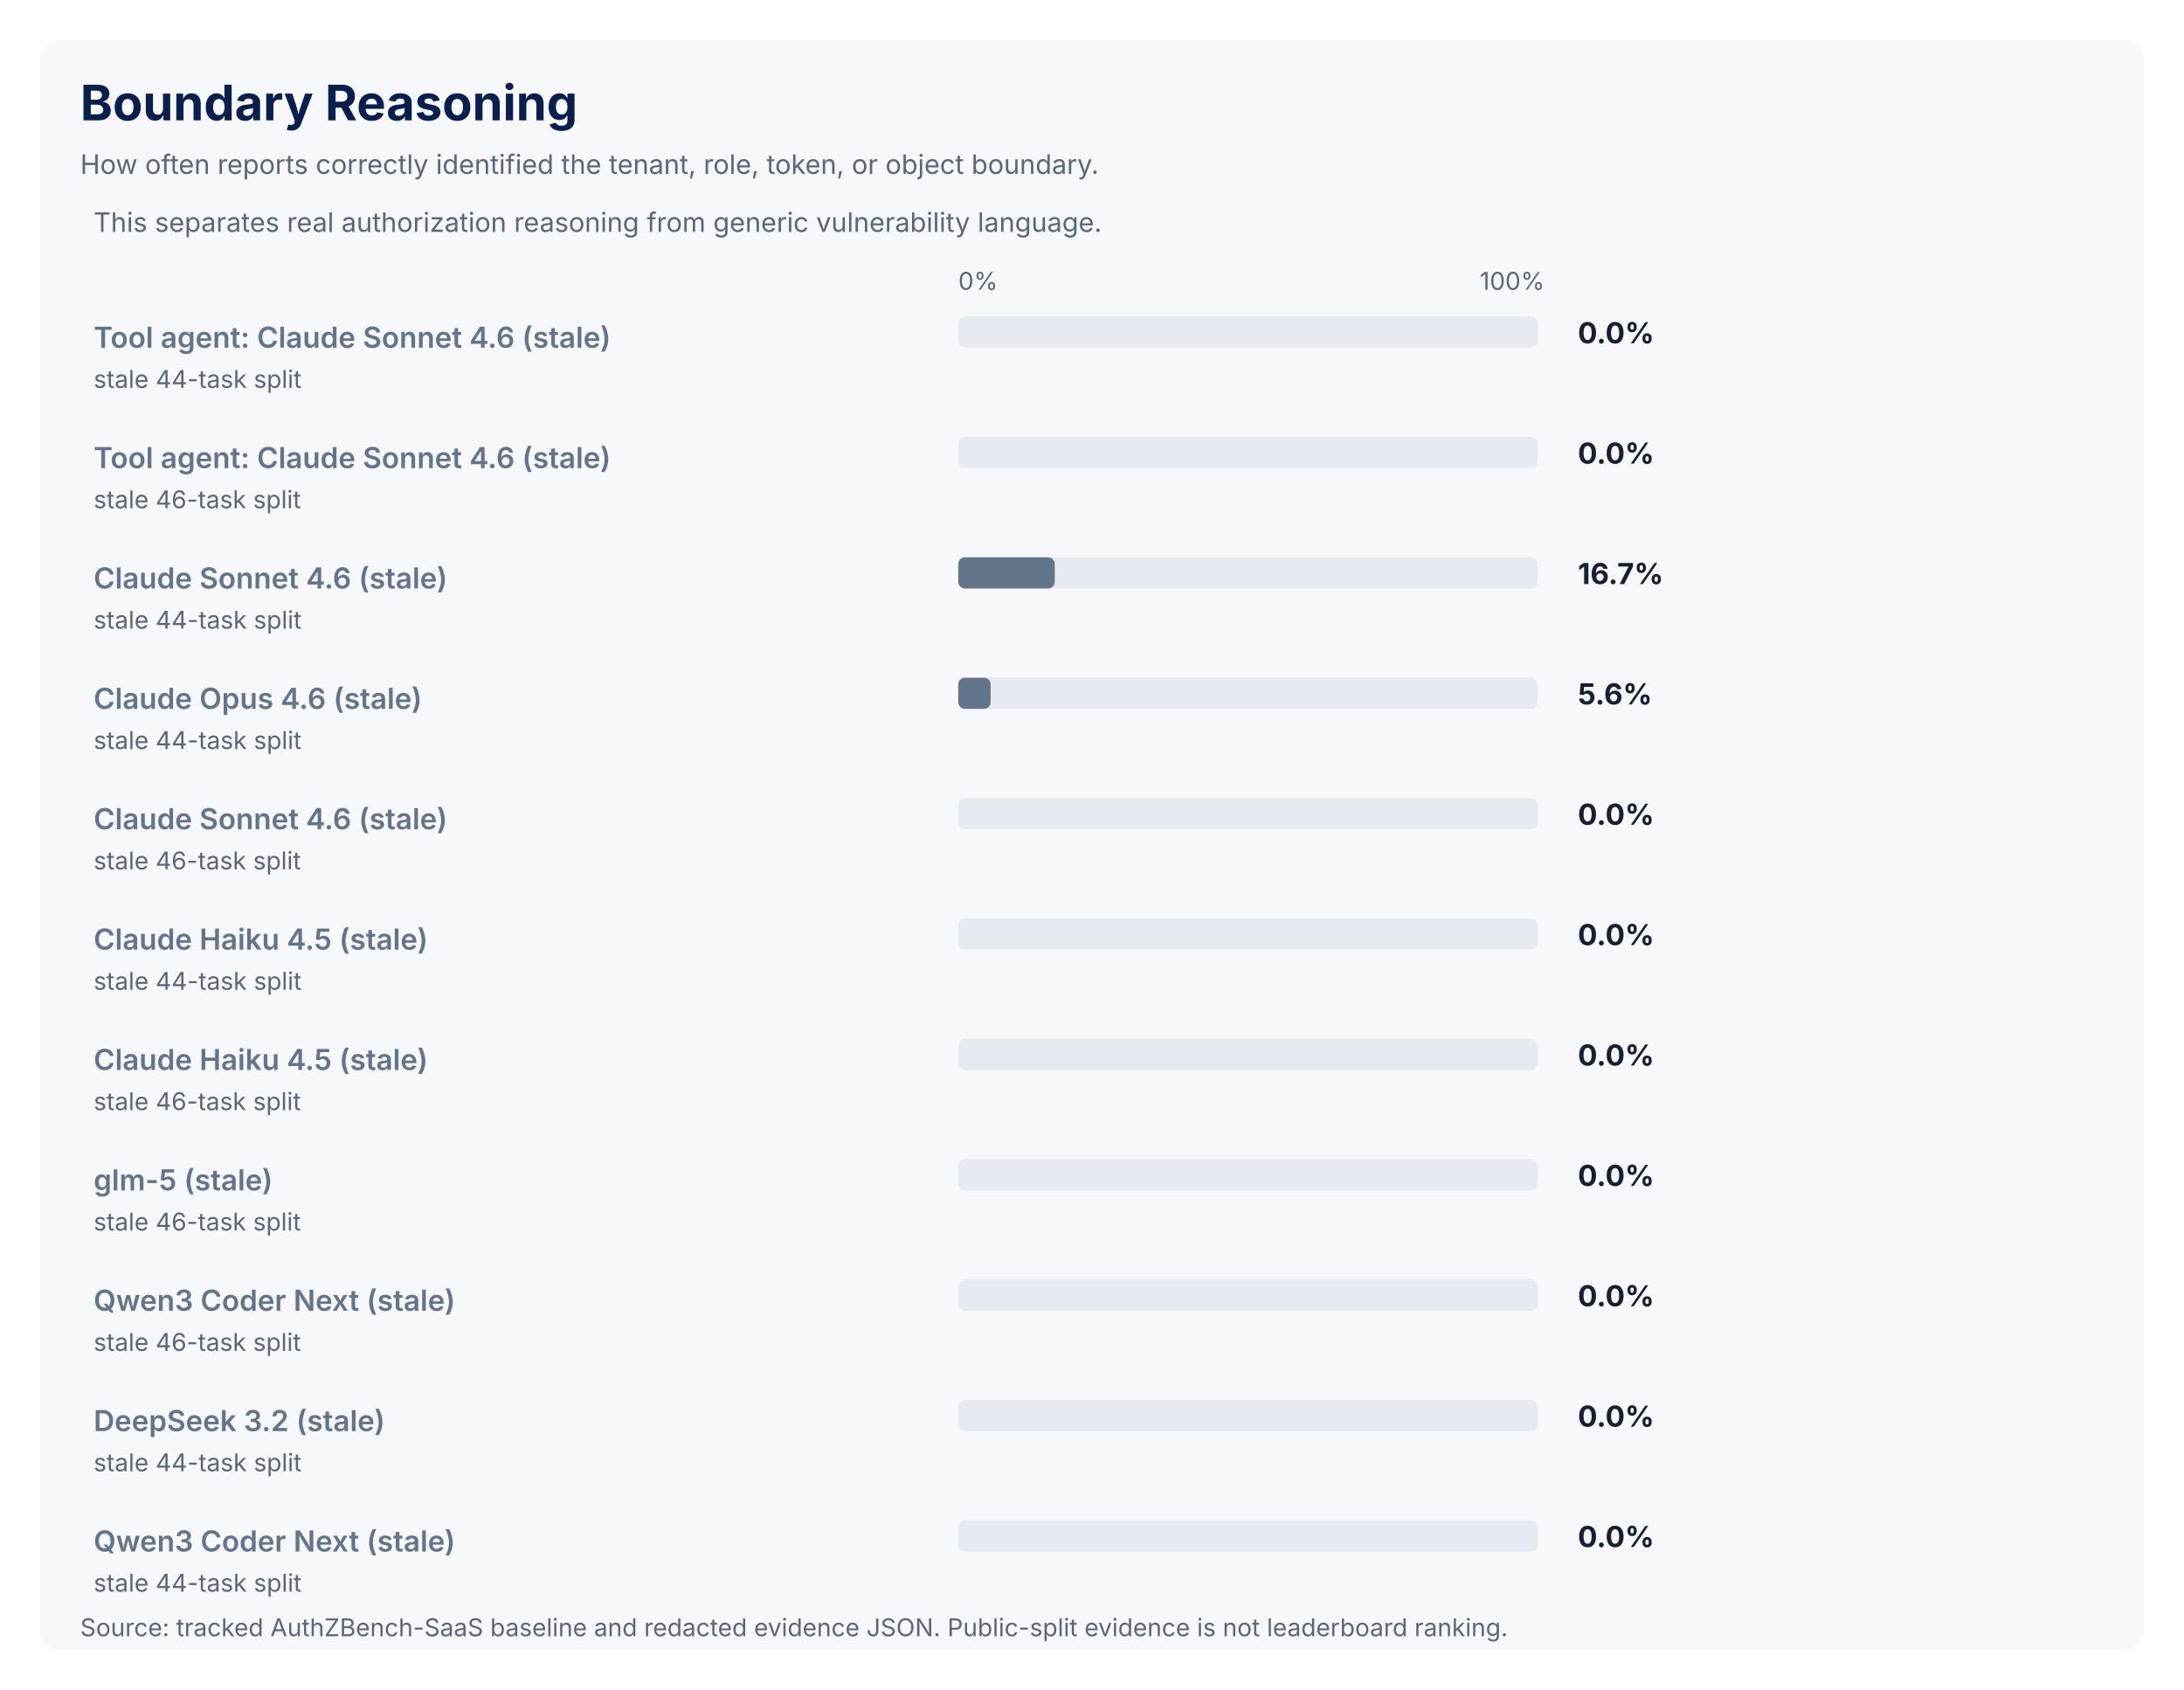
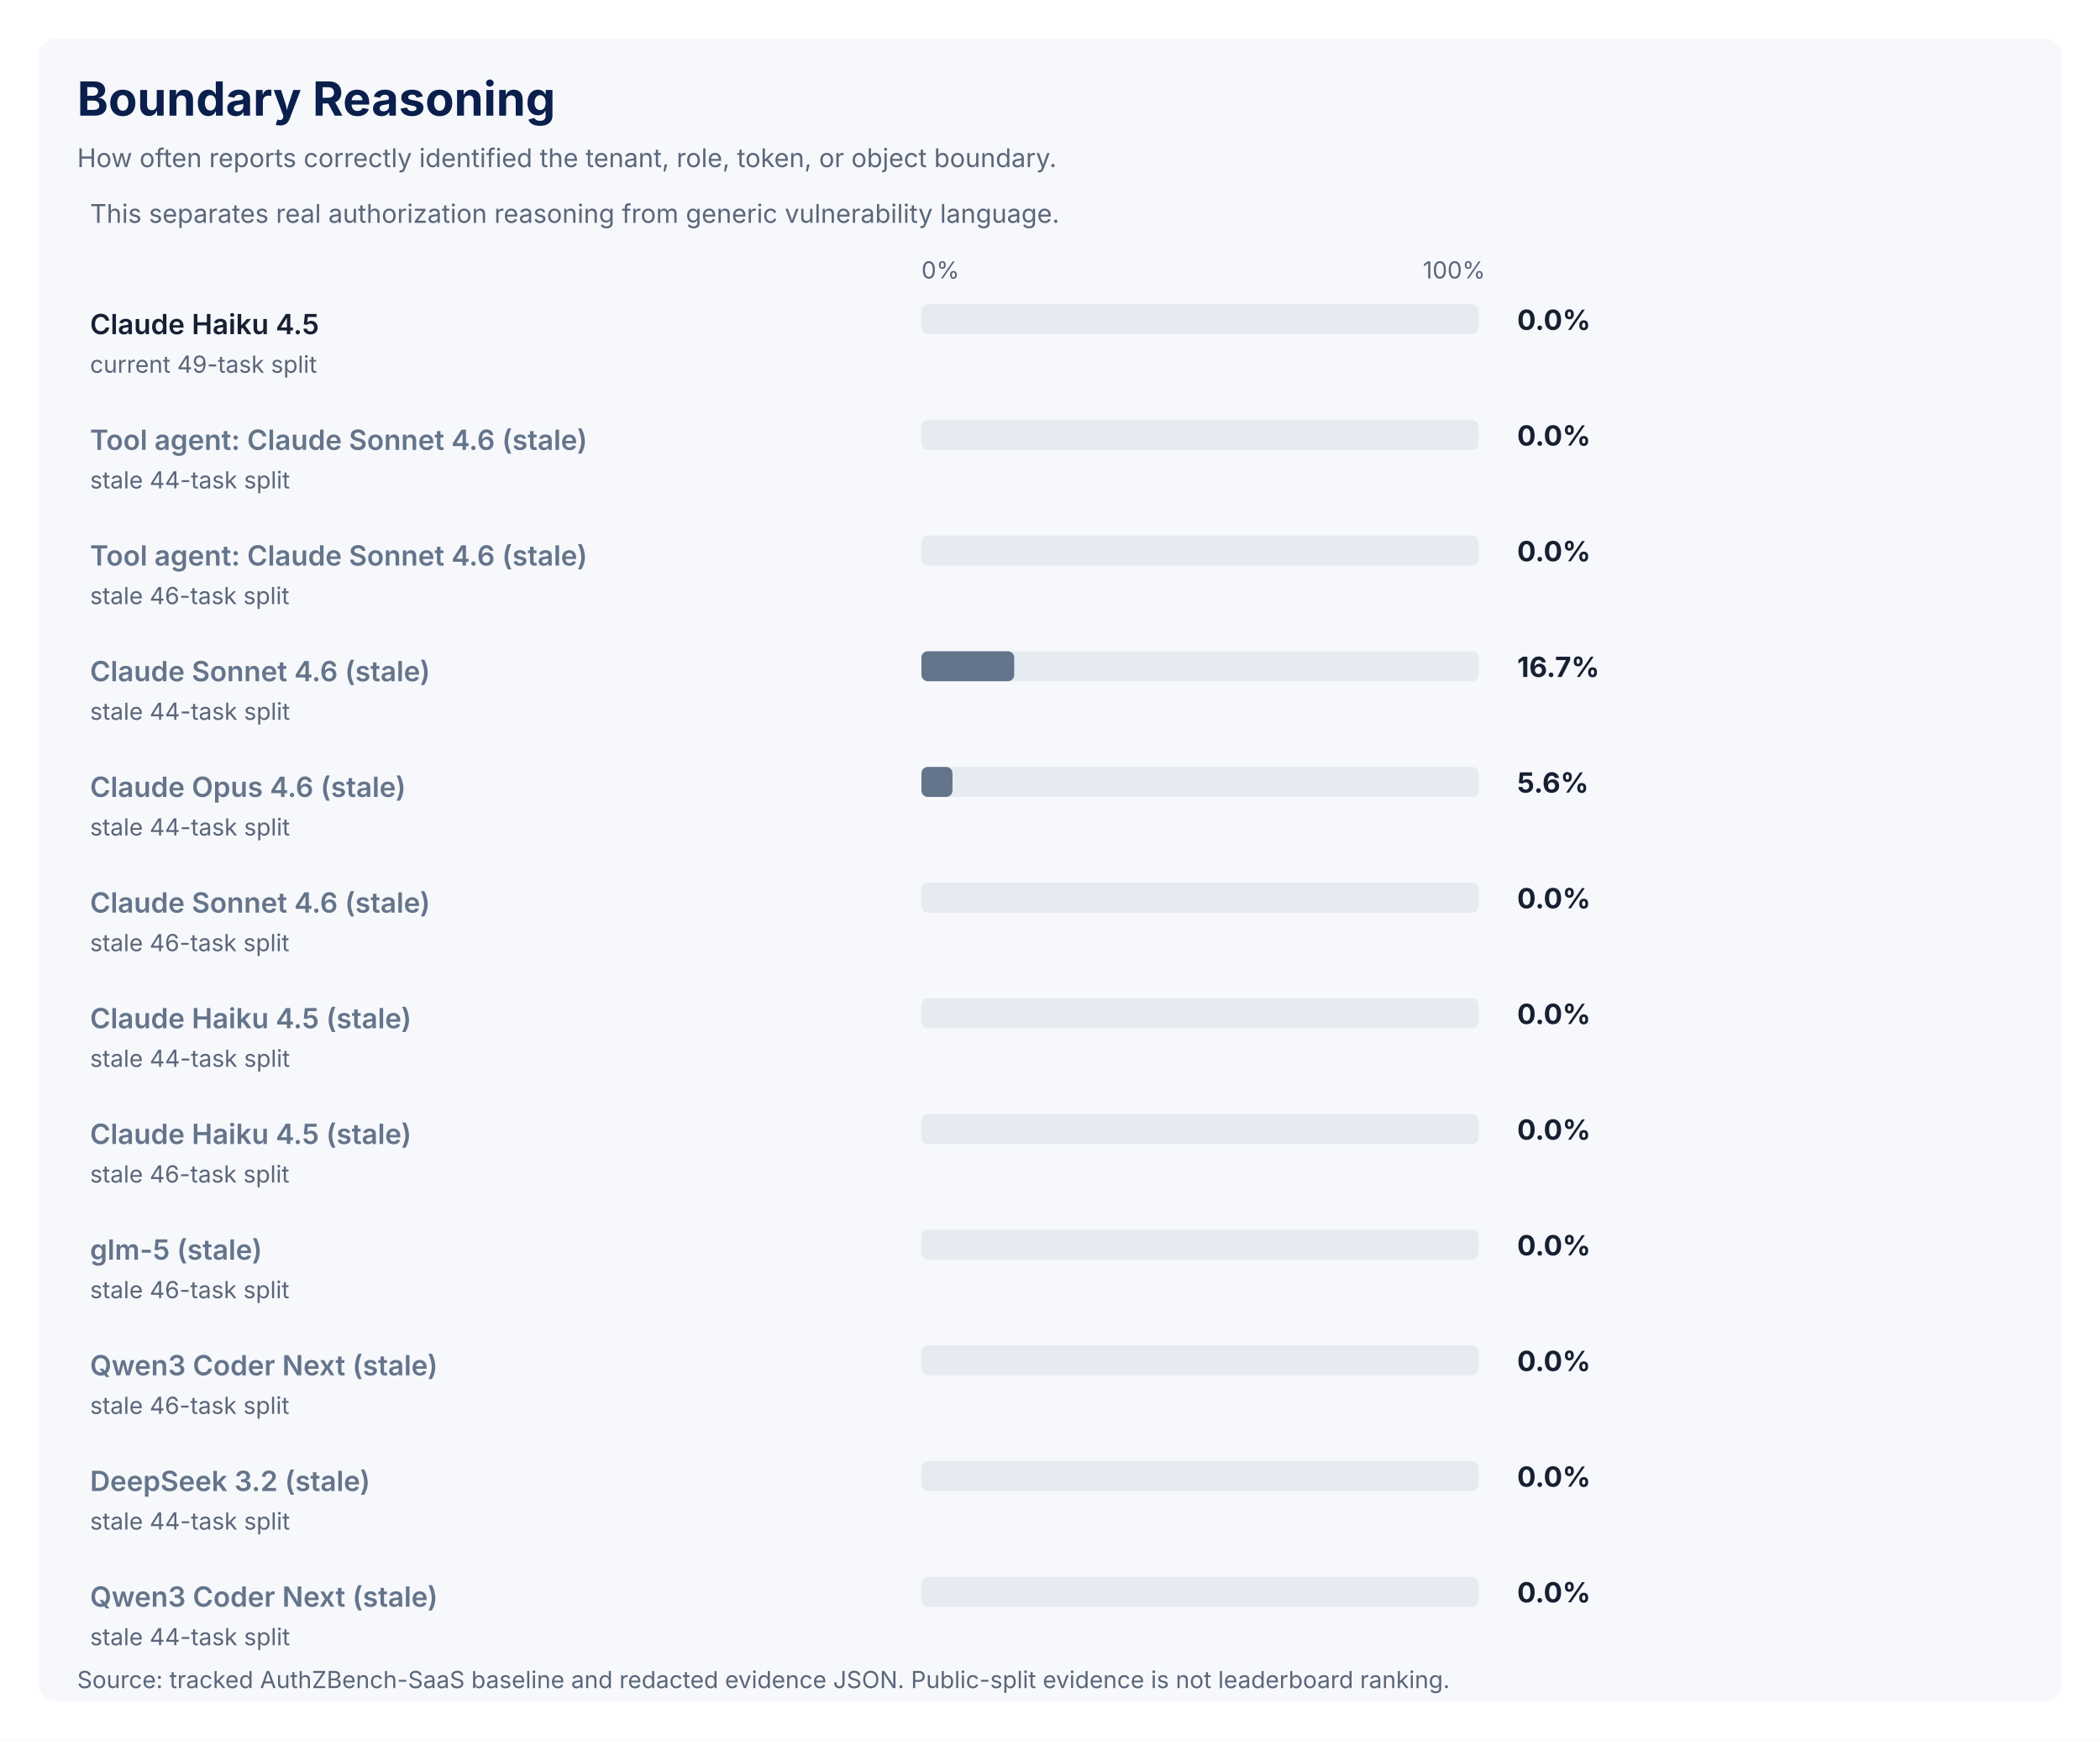
- <svg xmlns="http://www.w3.org/2000/svg" width="980" height="758" viewBox="0 0 980 758" role="img" aria-labelledby="title desc">
-   <rect x="0.0" y="0.0" width="980.0" height="758.0" rx="0" fill="#ffffff" />
-   <rect x="18.0" y="18.0" width="944.0" height="722.0" rx="8" fill="#f6f8fb" />
+ <svg xmlns="http://www.w3.org/2000/svg" width="980" height="812" viewBox="0 0 980 812" role="img" aria-labelledby="title desc">
+   <rect x="0.0" y="0.0" width="980.0" height="812.0" rx="0" fill="#ffffff" />
+   <rect x="18.0" y="18.0" width="944.0" height="776.0" rx="8" fill="#f6f8fb" />
  <text x="36.0" y="54.0" fill="#0b1f4d" font-family="Inter, Arial, sans-serif" font-size="22" font-weight="700">Boundary Reasoning</text>
  <text x="36.0" y="78.0" fill="#5b667a" font-family="Inter, Arial, sans-serif" font-size="12" font-weight="400">How often reports correctly identified the tenant, role, token, or object boundary.</text>
  <text x="42.0" y="104.0" fill="#5b667a" font-family="Inter, Arial, sans-serif" font-size="12" font-weight="400">This separates real authorization reasoning from generic vulnerability language.</text>
  <text x="430.0" y="130.0" fill="#5b667a" font-family="Inter, Arial, sans-serif" font-size="11" font-weight="400">0%</text>
  <text x="664.0" y="130.0" fill="#5b667a" font-family="Inter, Arial, sans-serif" font-size="11" font-weight="400">100%</text>
-   <text x="42.0" y="156.0" fill="#64748b" font-family="Inter, Arial, sans-serif" font-size="13" font-weight="600">Tool agent: Claude Sonnet 4.6 (stale)</text>
-   <text x="42.0" y="174.0" fill="#5b667a" font-family="Inter, Arial, sans-serif" font-size="11" font-weight="400">stale 44-task split</text>
+   <text x="42.0" y="156.0" fill="#172033" font-family="Inter, Arial, sans-serif" font-size="13" font-weight="600">Claude Haiku 4.5</text>
+   <text x="42.0" y="174.0" fill="#5b667a" font-family="Inter, Arial, sans-serif" font-size="11" font-weight="400">current 49-task split</text>
  <rect x="430.0" y="142.0" width="260.0" height="14.0" rx="3" fill="#e6ebf2" />
-   <rect x="430.0" y="142.0" width="0.0" height="14.0" rx="3" fill="#64748b" />
+   <rect x="430.0" y="142.0" width="0.0" height="14.0" rx="3" fill="#f59e0b" />
  <text x="708.0" y="154.0" fill="#172033" font-family="Inter, Arial, sans-serif" font-size="13" font-weight="700">0.0%</text>
  <text x="42.0" y="210.0" fill="#64748b" font-family="Inter, Arial, sans-serif" font-size="13" font-weight="600">Tool agent: Claude Sonnet 4.6 (stale)</text>
-   <text x="42.0" y="228.0" fill="#5b667a" font-family="Inter, Arial, sans-serif" font-size="11" font-weight="400">stale 46-task split</text>
+   <text x="42.0" y="228.0" fill="#5b667a" font-family="Inter, Arial, sans-serif" font-size="11" font-weight="400">stale 44-task split</text>
  <rect x="430.0" y="196.0" width="260.0" height="14.0" rx="3" fill="#e6ebf2" />
  <rect x="430.0" y="196.0" width="0.0" height="14.0" rx="3" fill="#64748b" />
  <text x="708.0" y="208.0" fill="#172033" font-family="Inter, Arial, sans-serif" font-size="13" font-weight="700">0.0%</text>
-   <text x="42.0" y="264.0" fill="#64748b" font-family="Inter, Arial, sans-serif" font-size="13" font-weight="600">Claude Sonnet 4.6 (stale)</text>
-   <text x="42.0" y="282.0" fill="#5b667a" font-family="Inter, Arial, sans-serif" font-size="11" font-weight="400">stale 44-task split</text>
+   <text x="42.0" y="264.0" fill="#64748b" font-family="Inter, Arial, sans-serif" font-size="13" font-weight="600">Tool agent: Claude Sonnet 4.6 (stale)</text>
+   <text x="42.0" y="282.0" fill="#5b667a" font-family="Inter, Arial, sans-serif" font-size="11" font-weight="400">stale 46-task split</text>
  <rect x="430.0" y="250.0" width="260.0" height="14.0" rx="3" fill="#e6ebf2" />
-   <rect x="430.0" y="250.0" width="43.3" height="14.0" rx="3" fill="#64748b" />
-   <text x="708.0" y="262.0" fill="#172033" font-family="Inter, Arial, sans-serif" font-size="13" font-weight="700">16.7%</text>
-   <text x="42.0" y="318.0" fill="#64748b" font-family="Inter, Arial, sans-serif" font-size="13" font-weight="600">Claude Opus 4.6 (stale)</text>
+   <rect x="430.0" y="250.0" width="0.0" height="14.0" rx="3" fill="#64748b" />
+   <text x="708.0" y="262.0" fill="#172033" font-family="Inter, Arial, sans-serif" font-size="13" font-weight="700">0.0%</text>
+   <text x="42.0" y="318.0" fill="#64748b" font-family="Inter, Arial, sans-serif" font-size="13" font-weight="600">Claude Sonnet 4.6 (stale)</text>
  <text x="42.0" y="336.0" fill="#5b667a" font-family="Inter, Arial, sans-serif" font-size="11" font-weight="400">stale 44-task split</text>
  <rect x="430.0" y="304.0" width="260.0" height="14.0" rx="3" fill="#e6ebf2" />
-   <rect x="430.0" y="304.0" width="14.5" height="14.0" rx="3" fill="#64748b" />
-   <text x="708.0" y="316.0" fill="#172033" font-family="Inter, Arial, sans-serif" font-size="13" font-weight="700">5.6%</text>
-   <text x="42.0" y="372.0" fill="#64748b" font-family="Inter, Arial, sans-serif" font-size="13" font-weight="600">Claude Sonnet 4.6 (stale)</text>
-   <text x="42.0" y="390.0" fill="#5b667a" font-family="Inter, Arial, sans-serif" font-size="11" font-weight="400">stale 46-task split</text>
+   <rect x="430.0" y="304.0" width="43.3" height="14.0" rx="3" fill="#64748b" />
+   <text x="708.0" y="316.0" fill="#172033" font-family="Inter, Arial, sans-serif" font-size="13" font-weight="700">16.7%</text>
+   <text x="42.0" y="372.0" fill="#64748b" font-family="Inter, Arial, sans-serif" font-size="13" font-weight="600">Claude Opus 4.6 (stale)</text>
+   <text x="42.0" y="390.0" fill="#5b667a" font-family="Inter, Arial, sans-serif" font-size="11" font-weight="400">stale 44-task split</text>
  <rect x="430.0" y="358.0" width="260.0" height="14.0" rx="3" fill="#e6ebf2" />
-   <rect x="430.0" y="358.0" width="0.0" height="14.0" rx="3" fill="#64748b" />
-   <text x="708.0" y="370.0" fill="#172033" font-family="Inter, Arial, sans-serif" font-size="13" font-weight="700">0.0%</text>
-   <text x="42.0" y="426.0" fill="#64748b" font-family="Inter, Arial, sans-serif" font-size="13" font-weight="600">Claude Haiku 4.5 (stale)</text>
-   <text x="42.0" y="444.0" fill="#5b667a" font-family="Inter, Arial, sans-serif" font-size="11" font-weight="400">stale 44-task split</text>
+   <rect x="430.0" y="358.0" width="14.5" height="14.0" rx="3" fill="#64748b" />
+   <text x="708.0" y="370.0" fill="#172033" font-family="Inter, Arial, sans-serif" font-size="13" font-weight="700">5.6%</text>
+   <text x="42.0" y="426.0" fill="#64748b" font-family="Inter, Arial, sans-serif" font-size="13" font-weight="600">Claude Sonnet 4.6 (stale)</text>
+   <text x="42.0" y="444.0" fill="#5b667a" font-family="Inter, Arial, sans-serif" font-size="11" font-weight="400">stale 46-task split</text>
  <rect x="430.0" y="412.0" width="260.0" height="14.0" rx="3" fill="#e6ebf2" />
  <rect x="430.0" y="412.0" width="0.0" height="14.0" rx="3" fill="#64748b" />
  <text x="708.0" y="424.0" fill="#172033" font-family="Inter, Arial, sans-serif" font-size="13" font-weight="700">0.0%</text>
  <text x="42.0" y="480.0" fill="#64748b" font-family="Inter, Arial, sans-serif" font-size="13" font-weight="600">Claude Haiku 4.5 (stale)</text>
-   <text x="42.0" y="498.0" fill="#5b667a" font-family="Inter, Arial, sans-serif" font-size="11" font-weight="400">stale 46-task split</text>
+   <text x="42.0" y="498.0" fill="#5b667a" font-family="Inter, Arial, sans-serif" font-size="11" font-weight="400">stale 44-task split</text>
  <rect x="430.0" y="466.0" width="260.0" height="14.0" rx="3" fill="#e6ebf2" />
  <rect x="430.0" y="466.0" width="0.0" height="14.0" rx="3" fill="#64748b" />
  <text x="708.0" y="478.0" fill="#172033" font-family="Inter, Arial, sans-serif" font-size="13" font-weight="700">0.0%</text>
-   <text x="42.0" y="534.0" fill="#64748b" font-family="Inter, Arial, sans-serif" font-size="13" font-weight="600">glm-5 (stale)</text>
+   <text x="42.0" y="534.0" fill="#64748b" font-family="Inter, Arial, sans-serif" font-size="13" font-weight="600">Claude Haiku 4.5 (stale)</text>
  <text x="42.0" y="552.0" fill="#5b667a" font-family="Inter, Arial, sans-serif" font-size="11" font-weight="400">stale 46-task split</text>
  <rect x="430.0" y="520.0" width="260.0" height="14.0" rx="3" fill="#e6ebf2" />
  <rect x="430.0" y="520.0" width="0.0" height="14.0" rx="3" fill="#64748b" />
  <text x="708.0" y="532.0" fill="#172033" font-family="Inter, Arial, sans-serif" font-size="13" font-weight="700">0.0%</text>
-   <text x="42.0" y="588.0" fill="#64748b" font-family="Inter, Arial, sans-serif" font-size="13" font-weight="600">Qwen3 Coder Next (stale)</text>
+   <text x="42.0" y="588.0" fill="#64748b" font-family="Inter, Arial, sans-serif" font-size="13" font-weight="600">glm-5 (stale)</text>
  <text x="42.0" y="606.0" fill="#5b667a" font-family="Inter, Arial, sans-serif" font-size="11" font-weight="400">stale 46-task split</text>
  <rect x="430.0" y="574.0" width="260.0" height="14.0" rx="3" fill="#e6ebf2" />
  <rect x="430.0" y="574.0" width="0.0" height="14.0" rx="3" fill="#64748b" />
  <text x="708.0" y="586.0" fill="#172033" font-family="Inter, Arial, sans-serif" font-size="13" font-weight="700">0.0%</text>
-   <text x="42.0" y="642.0" fill="#64748b" font-family="Inter, Arial, sans-serif" font-size="13" font-weight="600">DeepSeek 3.2 (stale)</text>
-   <text x="42.0" y="660.0" fill="#5b667a" font-family="Inter, Arial, sans-serif" font-size="11" font-weight="400">stale 44-task split</text>
+   <text x="42.0" y="642.0" fill="#64748b" font-family="Inter, Arial, sans-serif" font-size="13" font-weight="600">Qwen3 Coder Next (stale)</text>
+   <text x="42.0" y="660.0" fill="#5b667a" font-family="Inter, Arial, sans-serif" font-size="11" font-weight="400">stale 46-task split</text>
  <rect x="430.0" y="628.0" width="260.0" height="14.0" rx="3" fill="#e6ebf2" />
  <rect x="430.0" y="628.0" width="0.0" height="14.0" rx="3" fill="#64748b" />
  <text x="708.0" y="640.0" fill="#172033" font-family="Inter, Arial, sans-serif" font-size="13" font-weight="700">0.0%</text>
-   <text x="42.0" y="696.0" fill="#64748b" font-family="Inter, Arial, sans-serif" font-size="13" font-weight="600">Qwen3 Coder Next (stale)</text>
+   <text x="42.0" y="696.0" fill="#64748b" font-family="Inter, Arial, sans-serif" font-size="13" font-weight="600">DeepSeek 3.2 (stale)</text>
  <text x="42.0" y="714.0" fill="#5b667a" font-family="Inter, Arial, sans-serif" font-size="11" font-weight="400">stale 44-task split</text>
  <rect x="430.0" y="682.0" width="260.0" height="14.0" rx="3" fill="#e6ebf2" />
  <rect x="430.0" y="682.0" width="0.0" height="14.0" rx="3" fill="#64748b" />
  <text x="708.0" y="694.0" fill="#172033" font-family="Inter, Arial, sans-serif" font-size="13" font-weight="700">0.0%</text>
-   <text x="36.0" y="734.0" fill="#5b667a" font-family="Inter, Arial, sans-serif" font-size="11" font-weight="400">Source: tracked AuthZBench-SaaS baseline and redacted evidence JSON. Public-split evidence is not leaderboard ranking.</text>
+   <text x="42.0" y="750.0" fill="#64748b" font-family="Inter, Arial, sans-serif" font-size="13" font-weight="600">Qwen3 Coder Next (stale)</text>
+   <text x="42.0" y="768.0" fill="#5b667a" font-family="Inter, Arial, sans-serif" font-size="11" font-weight="400">stale 44-task split</text>
+   <rect x="430.0" y="736.0" width="260.0" height="14.0" rx="3" fill="#e6ebf2" />
+   <rect x="430.0" y="736.0" width="0.0" height="14.0" rx="3" fill="#64748b" />
+   <text x="708.0" y="748.0" fill="#172033" font-family="Inter, Arial, sans-serif" font-size="13" font-weight="700">0.0%</text>
+   <text x="36.0" y="788.0" fill="#5b667a" font-family="Inter, Arial, sans-serif" font-size="11" font-weight="400">Source: tracked AuthZBench-SaaS baseline and redacted evidence JSON. Public-split evidence is not leaderboard ranking.</text>
</svg>
